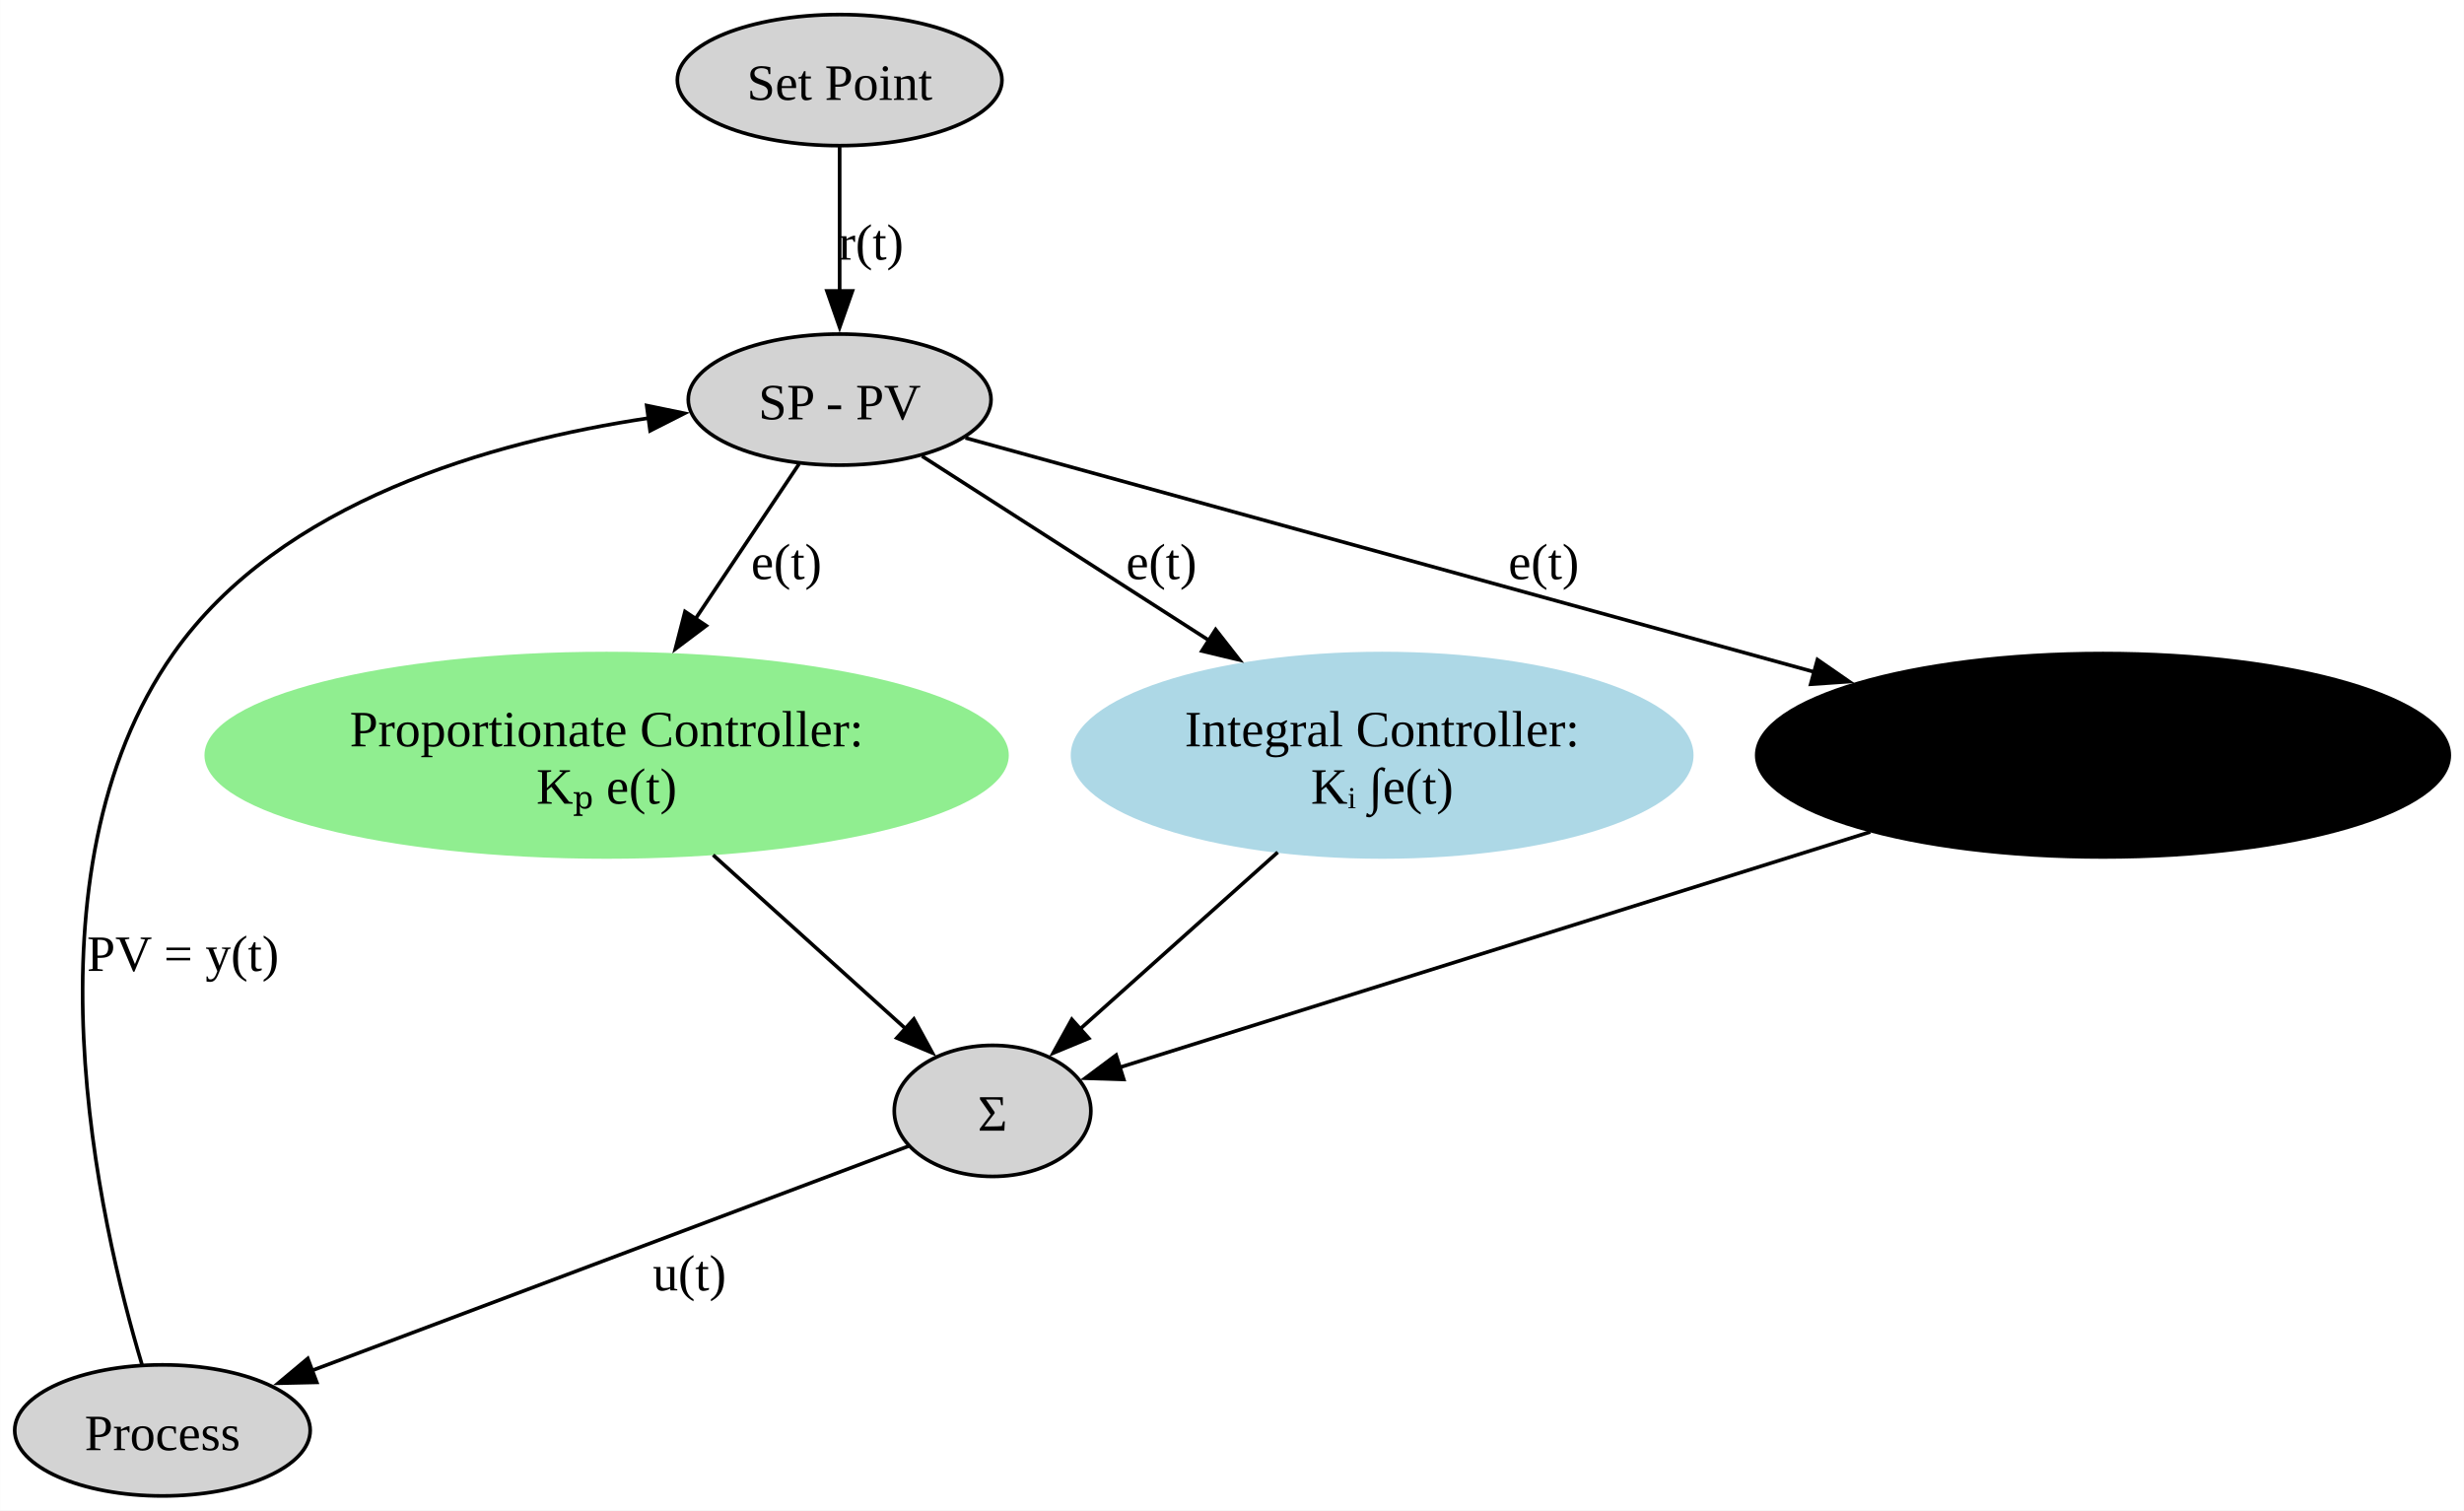
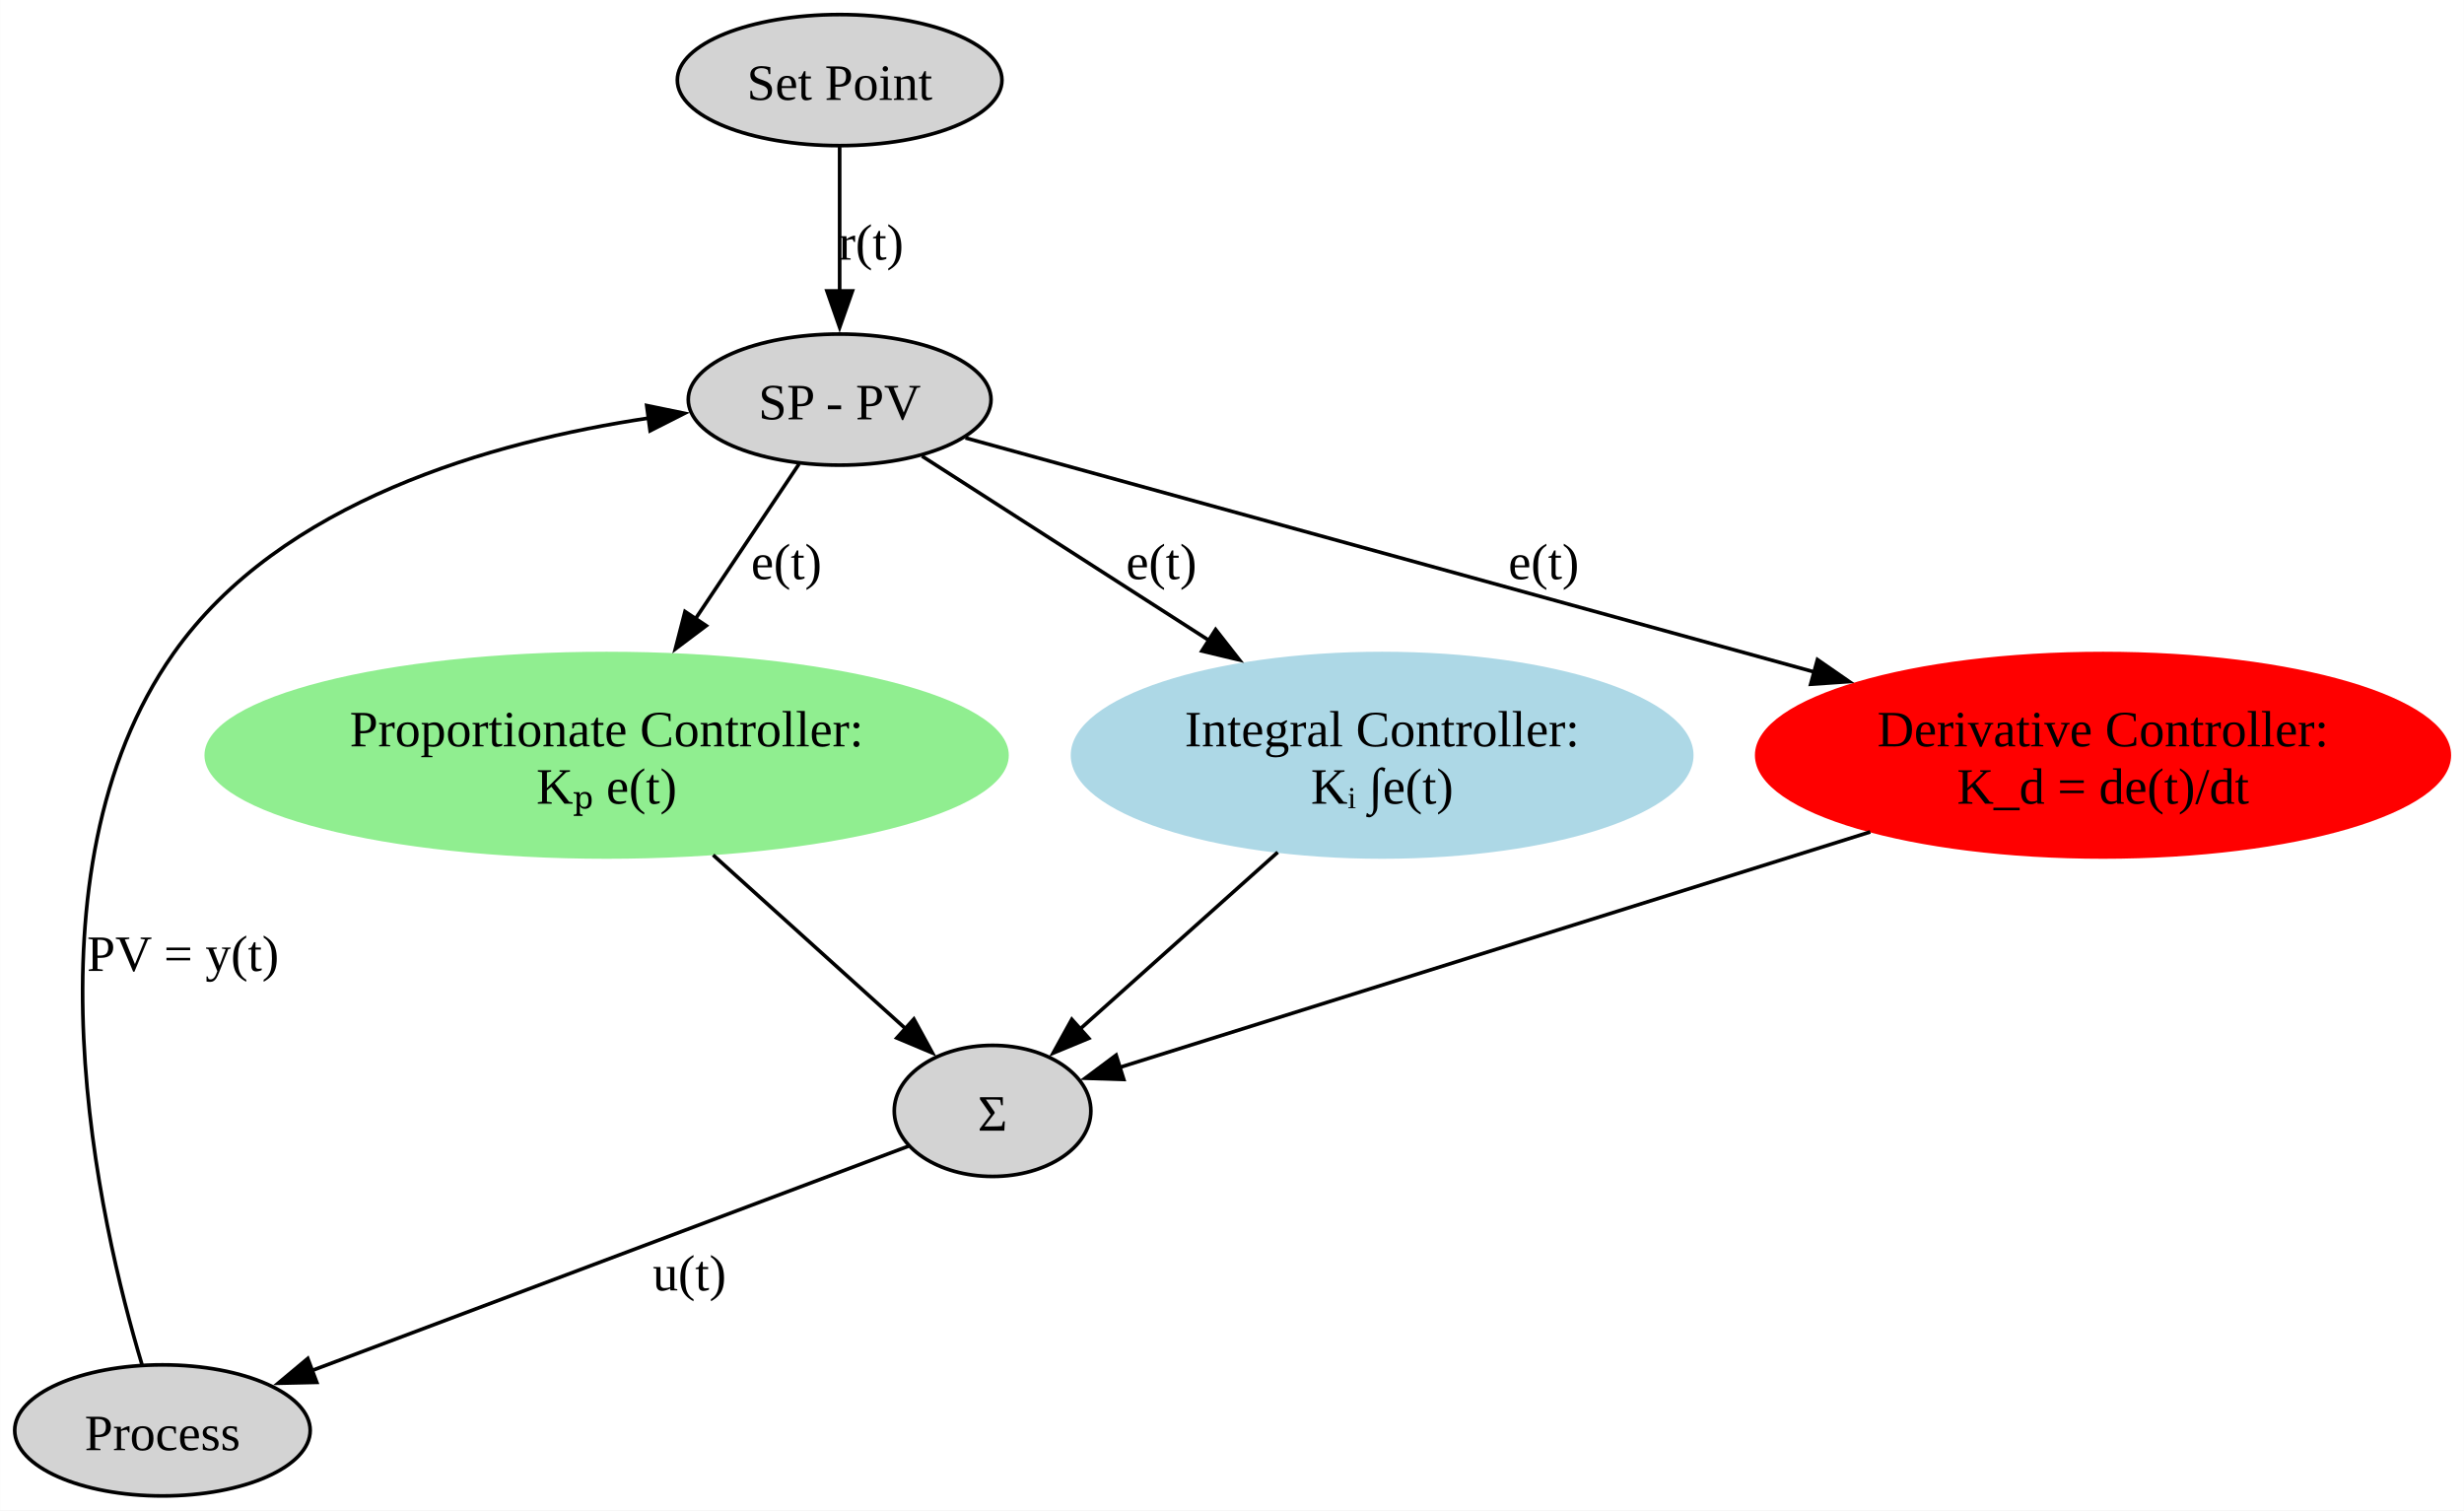
<svg xmlns="http://www.w3.org/2000/svg" width="677pt" height="415pt" viewBox="0.00 0.00 676.69 414.86">
  <g id="graph0" class="graph" transform="scale(1 1) rotate(0) translate(4 410.86)">
    <polygon fill="white" stroke="none" points="-4,4 -4,-410.86 672.69,-410.86 672.69,4 -4,4" />
    <g id="node1" class="node">
      <ellipse fill="lightgrey" stroke="black" cx="226.58" cy="-388.86" rx="44.58" ry="18" />
      <text text-anchor="middle" x="226.58" y="-383.44" font-family="Times New Roman,serif" font-size="14.00">Set Point</text>
    </g>
    <g id="node3" class="node">
      <ellipse fill="lightgrey" stroke="black" cx="226.58" cy="-301.11" rx="41.58" ry="18" />
      <text text-anchor="middle" x="226.58" y="-295.69" font-family="Times New Roman,serif" font-size="14.00">SP - PV</text>
    </g>
    <g id="edge1" class="edge">
      <path fill="none" stroke="black" d="M226.58,-370.51C226.58,-359.12 226.58,-343.95 226.58,-330.79" />
      <polygon fill="black" stroke="black" points="230.09,-330.95 226.58,-320.95 223.09,-330.95 230.09,-330.95" />
      <text text-anchor="middle" x="235.21" y="-339.56" font-family="Times New Roman,serif" font-size="14.00">r(t)</text>
    </g>
    <g id="node2" class="node">
      <ellipse fill="lightgrey" stroke="black" cx="40.58" cy="-18" rx="40.58" ry="18" />
      <text text-anchor="middle" x="40.58" y="-12.57" font-family="Times New Roman,serif" font-size="14.00">Process</text>
    </g>
    <g id="edge2" class="edge">
      <path fill="none" stroke="black" d="M34.95,-36.09C23.31,-74.87 1.07,-170.88 43.58,-231.36 73,-273.2 131.19,-289.6 174.09,-296.02" />
      <polygon fill="black" stroke="black" points="173.59,-299.48 183.97,-297.34 174.52,-292.55 173.59,-299.48" />
      <text text-anchor="middle" x="46.21" y="-144.2" font-family="Times New Roman,serif" font-size="14.00">PV = y(t)</text>
    </g>
    <g id="node4" class="node">
      <ellipse fill="lightgreen" stroke="lightgreen" cx="162.58" cy="-203.43" rx="109.96" ry="27.93" />
      <text text-anchor="middle" x="162.58" y="-205.88" font-family="Times New Roman,serif" font-size="14.00">Proportionate Controller:</text>
      <text text-anchor="middle" x="162.58" y="-190.13" font-family="Times New Roman,serif" font-size="14.00">Kₚ e(t)</text>
    </g>
    <g id="edge3" class="edge">
      <path fill="none" stroke="black" d="M215.44,-283.45C207.56,-271.67 196.71,-255.44 186.88,-240.75" />
      <polygon fill="black" stroke="black" points="189.93,-239.01 181.46,-232.64 184.11,-242.9 189.93,-239.01" />
      <text text-anchor="middle" x="211.96" y="-251.81" font-family="Times New Roman,serif" font-size="14.00">e(t)</text>
    </g>
    <g id="node5" class="node">
      <ellipse fill="lightblue" stroke="lightblue" cx="375.58" cy="-203.43" rx="85.03" ry="27.93" />
      <text text-anchor="middle" x="375.58" y="-205.88" font-family="Times New Roman,serif" font-size="14.00">Integral Controller:</text>
      <text text-anchor="middle" x="375.58" y="-190.13" font-family="Times New Roman,serif" font-size="14.00">Kᵢ ∫e(t)</text>
    </g>
    <g id="edge4" class="edge">
      <path fill="none" stroke="black" d="M249.21,-285.58C270.1,-272.17 301.77,-251.83 328.19,-234.87" />
      <polygon fill="black" stroke="black" points="329.85,-237.96 336.38,-229.61 326.07,-232.07 329.85,-237.96" />
      <text text-anchor="middle" x="314.96" y="-251.81" font-family="Times New Roman,serif" font-size="14.00">e(t)</text>
    </g>
    <g id="node6" class="node">
-       <ellipse fill="#000000" stroke="#000000" cx="573.58" cy="-203.43" rx="95.11" ry="27.93" />
+       <ellipse fill="red" stroke="red" cx="573.58" cy="-203.43" rx="95.11" ry="27.93" />
      <text text-anchor="middle" x="573.58" y="-205.88" font-family="Times New Roman,serif" font-size="14.00">Derivative Controller:</text>
      <text text-anchor="middle" x="573.58" y="-190.13" font-family="Times New Roman,serif" font-size="14.00">K_d = de(t)/dt</text>
    </g>
    <g id="edge5" class="edge">
      <path fill="none" stroke="black" d="M261.13,-290.59C315.1,-275.71 420.84,-246.55 494.28,-226.3" />
      <polygon fill="black" stroke="black" points="495.15,-229.69 503.86,-223.66 493.29,-222.94 495.15,-229.69" />
      <text text-anchor="middle" x="419.96" y="-251.81" font-family="Times New Roman,serif" font-size="14.00">e(t)</text>
    </g>
    <g id="node7" class="node">
      <ellipse fill="lightgrey" stroke="black" cx="268.58" cy="-105.75" rx="27" ry="18" />
      <text text-anchor="middle" x="268.58" y="-100.33" font-family="Times New Roman,serif" font-size="14.00">Σ</text>
    </g>
    <g id="edge6" class="edge">
      <path fill="none" stroke="black" d="M191.83,-176.03C208.58,-160.91 229.33,-142.19 245.03,-128.02" />
      <polygon fill="black" stroke="black" points="246.97,-130.98 252.05,-121.68 242.28,-125.78 246.97,-130.98" />
    </g>
    <g id="edge7" class="edge">
      <path fill="none" stroke="black" d="M346.91,-176.79C329.88,-161.56 308.55,-142.48 292.44,-128.08" />
      <polygon fill="black" stroke="black" points="295.01,-125.69 285.22,-121.63 290.35,-130.9 295.01,-125.69" />
    </g>
    <g id="edge8" class="edge">
      <path fill="none" stroke="black" d="M509.65,-182.37C446.93,-162.7 353.63,-133.43 303.49,-117.7" />
      <polygon fill="black" stroke="black" points="304.62,-114.39 294.03,-114.73 302.52,-121.07 304.62,-114.39" />
    </g>
    <g id="edge9" class="edge">
      <path fill="none" stroke="black" d="M245.47,-96.06C207.03,-81.6 129.46,-52.43 81.57,-34.42" />
      <polygon fill="black" stroke="black" points="82.96,-31.2 72.37,-30.96 80.5,-37.75 82.96,-31.2" />
      <text text-anchor="middle" x="185.33" y="-56.45" font-family="Times New Roman,serif" font-size="14.00">u(t)</text>
    </g>
  </g>
</svg>
